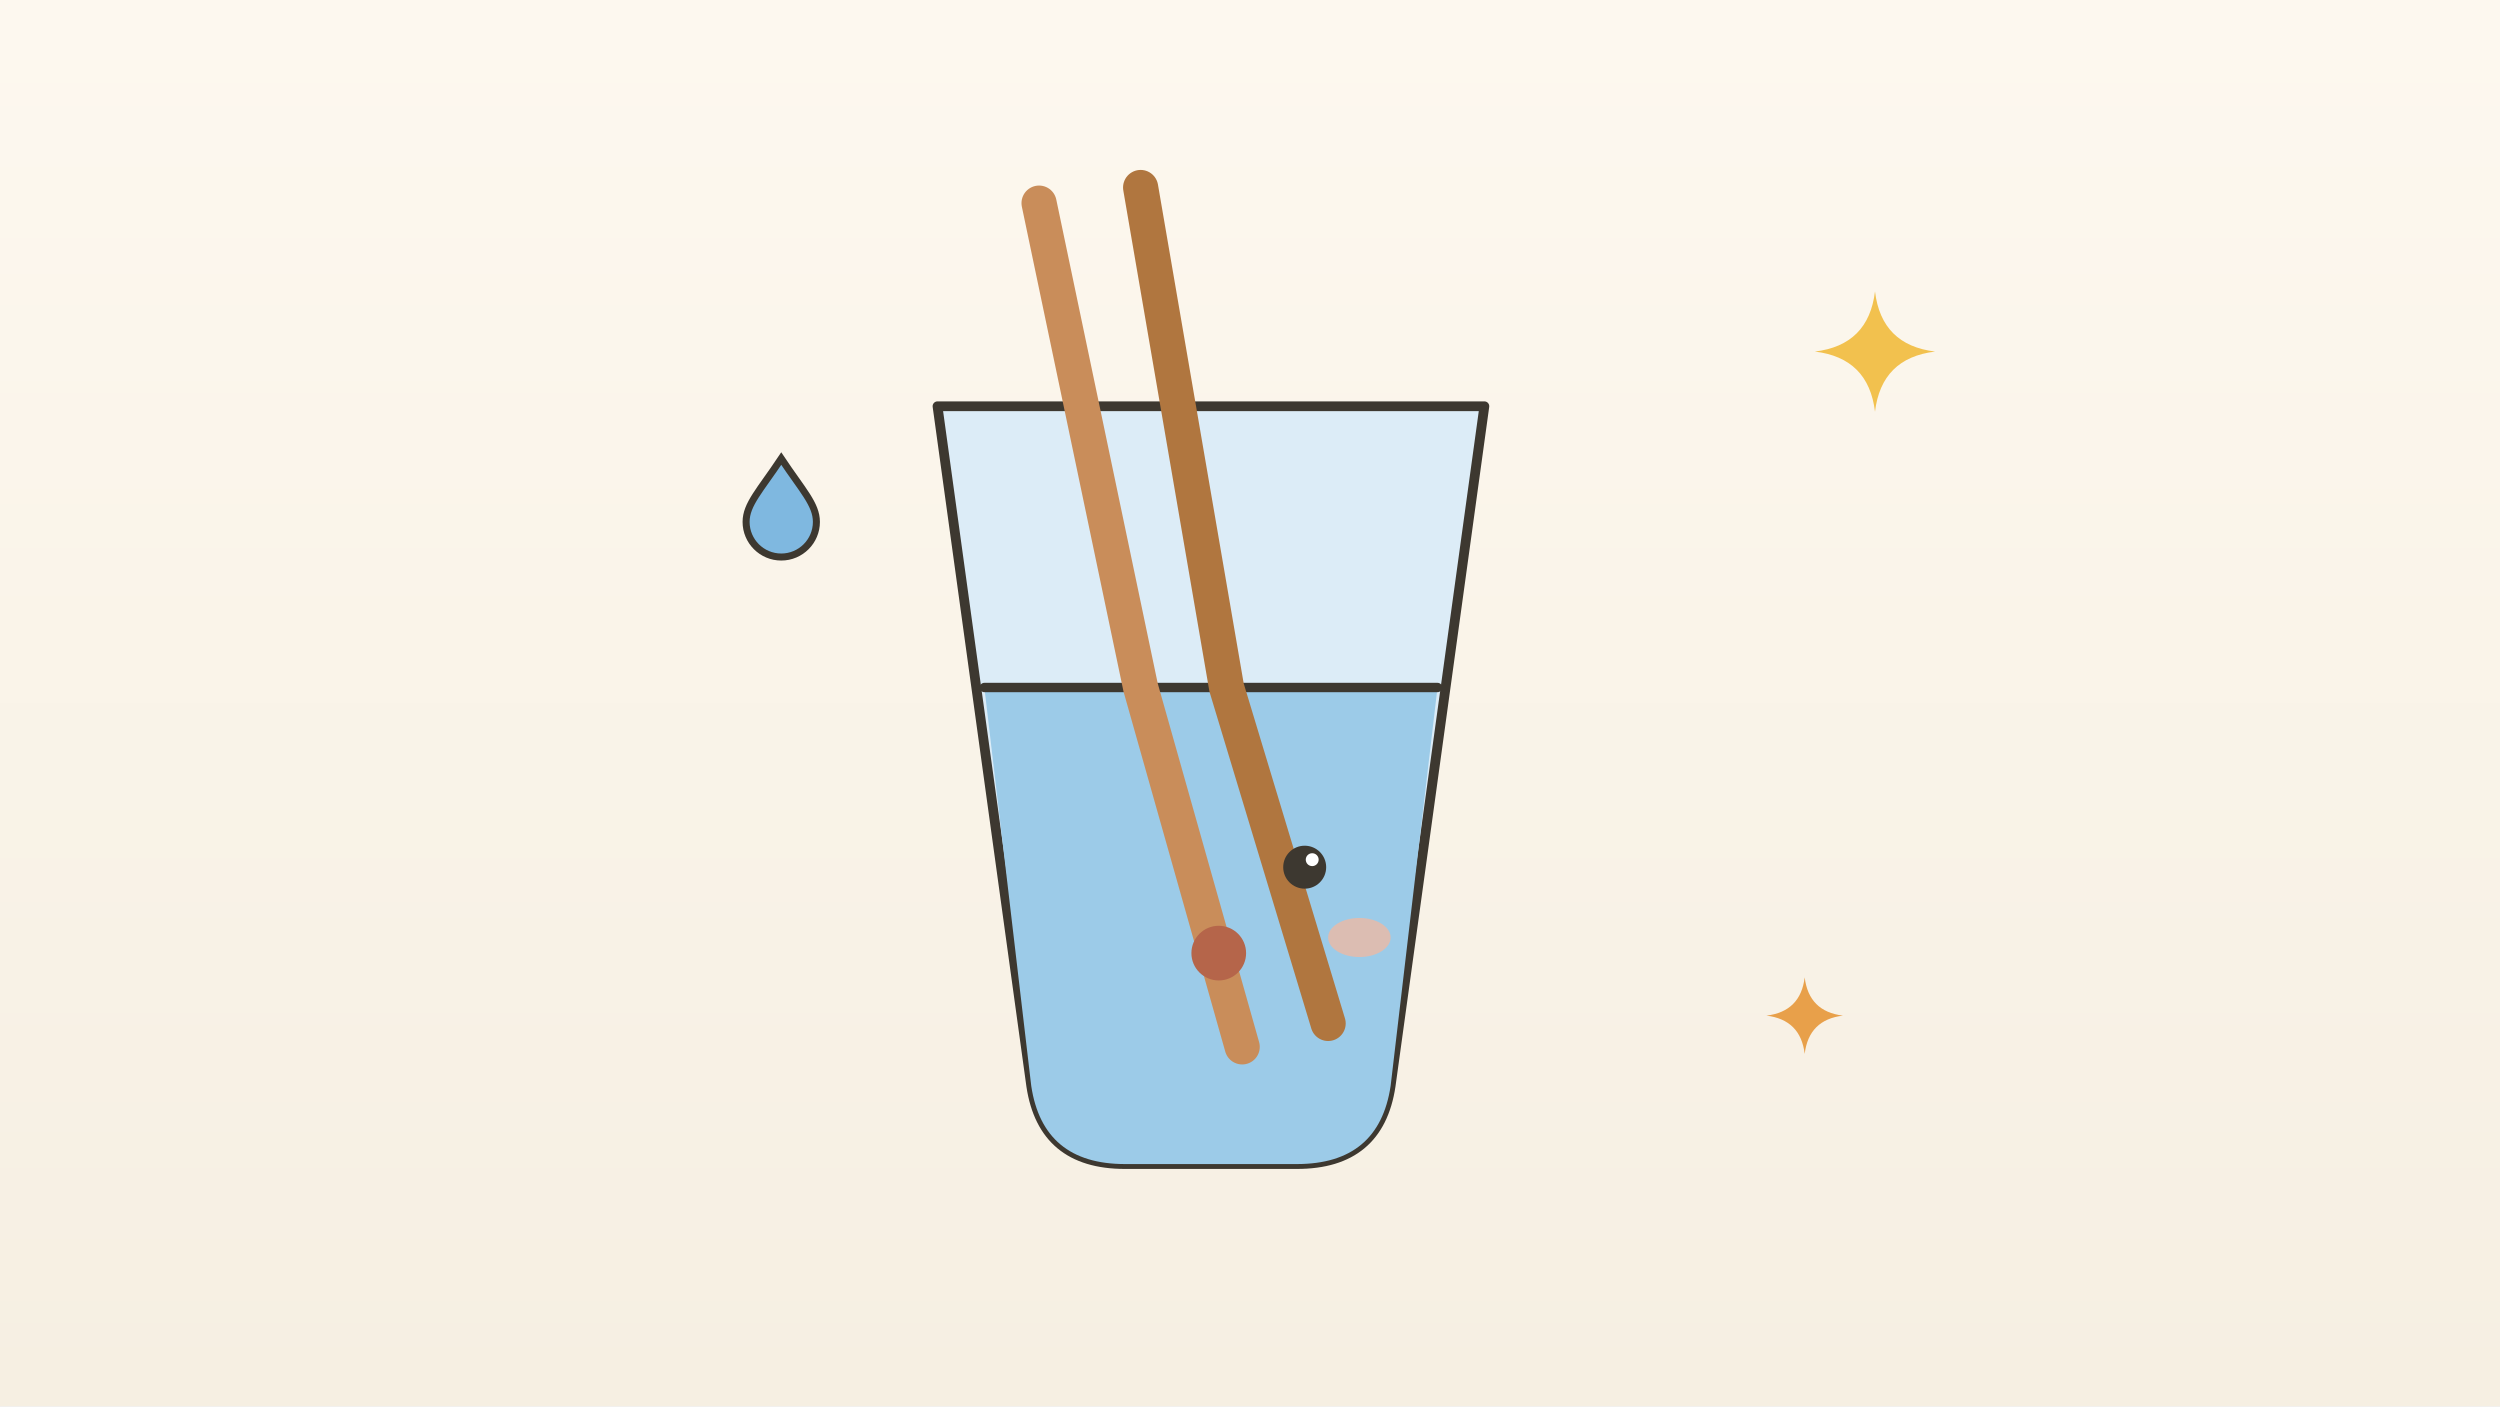
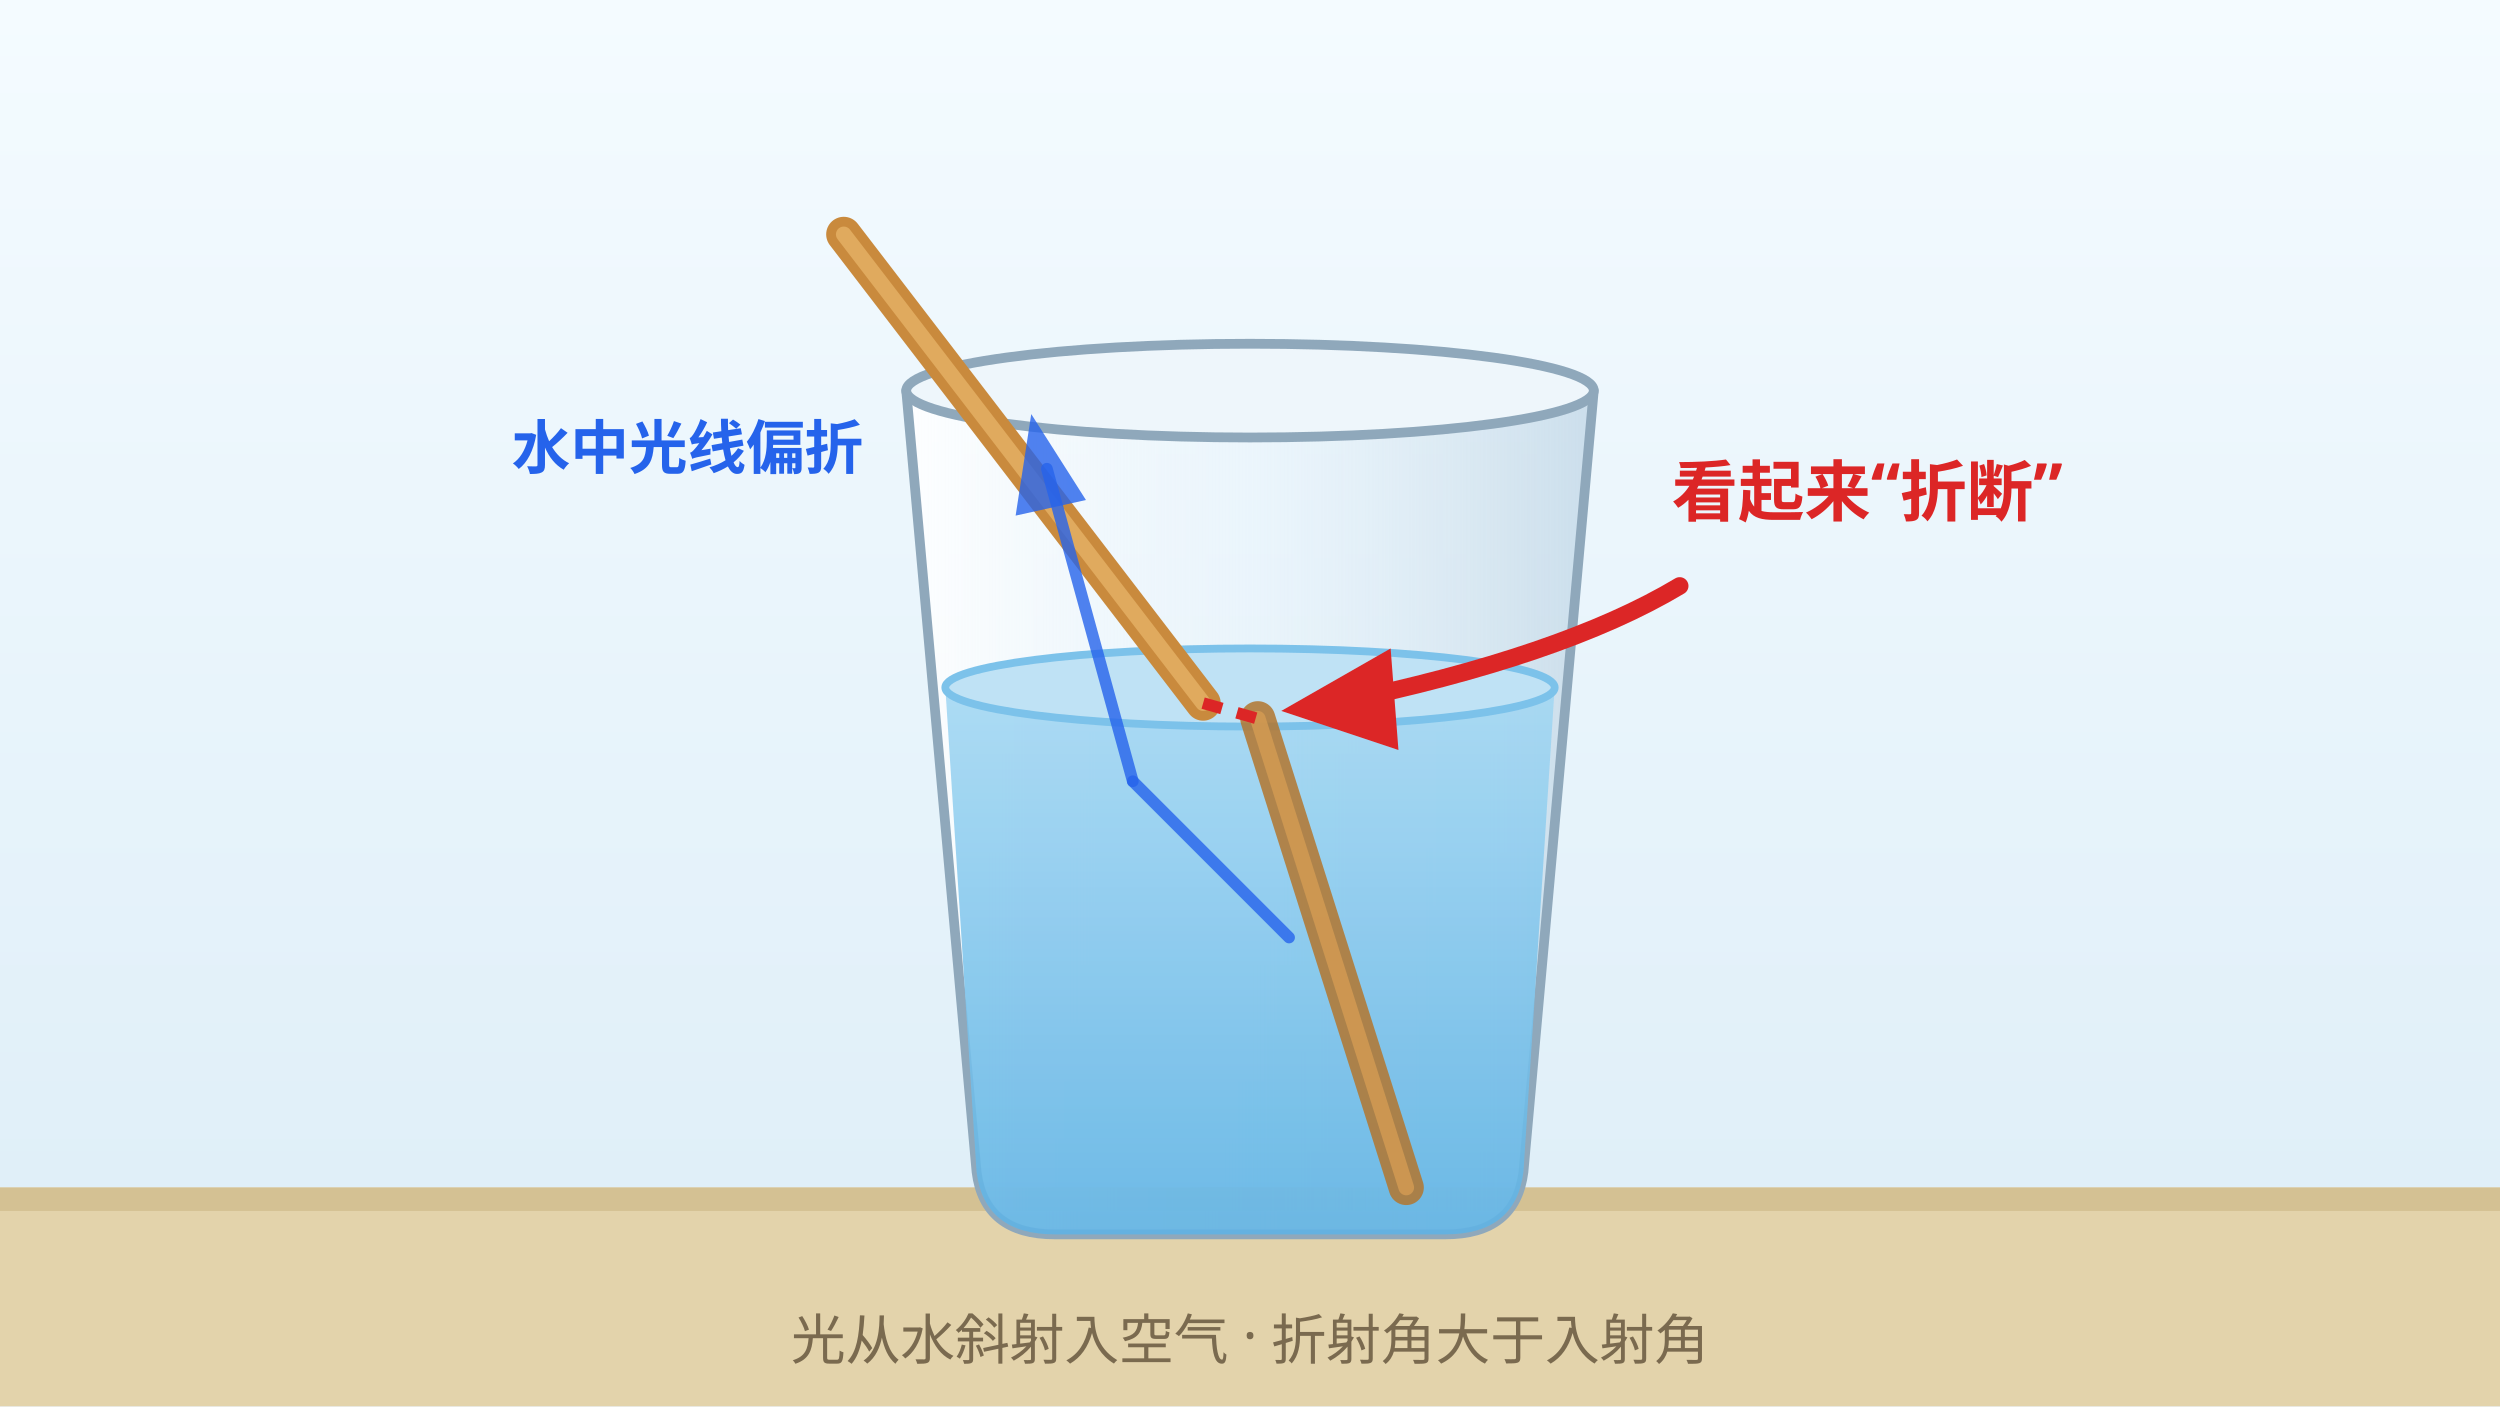
<svg xmlns="http://www.w3.org/2000/svg" viewBox="0 0 640 360" width="640" height="360">
  <defs>
    <linearGradient id="bg" x1="0" y1="0" x2="0" y2="1">
-       <stop offset="0" stop-color="#fdf8ef" />
-       <stop offset="1" stop-color="#f6efe2" />
+       <stop offset="0" stop-color="#f4fbff" />
+       <stop offset="1" stop-color="#dcedf7" />
+     </linearGradient>
+     <linearGradient id="water" x1="0" y1="0" x2="0" y2="1">
+       <stop offset="0" stop-color="#a5d8f3" />
+       <stop offset="1" stop-color="#5fb3e4" />
+     </linearGradient>
+     <linearGradient id="cup" x1="0" y1="0" x2="1" y2="0">
+       <stop offset="0" stop-color="#ffffff" stop-opacity=".9" />
+       <stop offset=".5" stop-color="#eaf4fb" stop-opacity=".5" />
+       <stop offset="1" stop-color="#c7dbe9" stop-opacity=".9" />
    </linearGradient>
  </defs>
  <rect width="640" height="360" fill="url(#bg)" />
-   <path d="M240,104 L264,278 Q267,298 288,298 L332,298 Q353,298 356,278 L380,104 Z" fill="#dcecf7" stroke="#3d3830" stroke-width="2.5" stroke-linejoin="round" />
-   <path d="M252,176 L264,278 Q267,298 288,298 L332,298 Q353,298 356,278 L368,176 Z" fill="#9ccbe8" />
-   <line x1="252" y1="176" x2="368" y2="176" stroke="#3d3830" stroke-width="2.4" stroke-linecap="round" />
-   <path d="M266,52 L292,176 L318,268" fill="none" stroke="#c98d5a" stroke-width="9" stroke-linecap="round" stroke-linejoin="round" />
-   <path d="M292,48 L314,176 L340,262" fill="none" stroke="#b0763f" stroke-width="9" stroke-linecap="round" stroke-linejoin="round" />
-   <circle cx="334" cy="222" r="5.5" fill="#3d3830" />
-   <circle cx="335.925" cy="220.075" r="1.65" fill="#ffffff" />
-   <circle cx="312" cy="244" r="7" fill="#b5654a" />
-   <ellipse cx="348" cy="240" rx="8" ry="5" fill="#f2b8a0" opacity="0.75" />
-   <path d="M0,-14 C6,-5 10,-1 10,4 A10,10 0 0,1 -10,4 C-10,-1 -6,-5 0,-14 Z" transform="translate(200,130) scale(0.9)" fill="#7fb8e0" stroke="#3d3830" stroke-width="2" />
-   <path d="M0,-14 Q1.5,-1.5 14,0 Q1.5,1.5 0,14 Q-1.5,1.5 -14,0 Q-1.5,-1.5 0,-14 Z" transform="translate(480,90) scale(1.1)" fill="#f2c14e" />
-   <path d="M0,-14 Q1.5,-1.5 14,0 Q1.5,1.5 0,14 Q-1.5,1.5 -14,0 Q-1.5,-1.5 0,-14 Z" transform="translate(462,260) scale(0.7)" fill="#e8a04a" />
+   <rect x="0" y="304" width="640" height="56" fill="#e3d3ab" />
+   <rect x="0" y="304" width="640" height="6" fill="#d4c193" />
+   <g>
+     <path d="M232 100 L250 300 Q252 316 270 316 L370 316 Q388 316 390 300 L408 100 Z" fill="url(#cup)" stroke="#8fa8bb" stroke-width="2.5" stroke-linejoin="round" />
+     <path d="M242 176 L250 300 Q252 316 270 316 L370 316 Q388 316 390 300 L398 176 Z" fill="url(#water)" opacity=".9" />
+     <ellipse cx="320" cy="176" rx="78" ry="10" fill="#bfe2f5" stroke="#7cc2ea" stroke-width="2" />
+     <ellipse cx="320" cy="100" rx="88" ry="12" fill="#eef6fb" stroke="#8fa8bb" stroke-width="2.5" />
+   </g>
+   <g stroke-linecap="round">
+     <line x1="216" y1="60" x2="308" y2="180" stroke="#c98a3d" stroke-width="9" />
+     <line x1="216" y1="60" x2="308" y2="180" stroke="#e0aa5e" stroke-width="4" />
+     <line x1="322" y1="184" x2="360" y2="304" stroke="#b3762e" stroke-width="9" opacity=".85" />
+     <line x1="322" y1="184" x2="360" y2="304" stroke="#d29a52" stroke-width="4" opacity=".85" />
+   </g>
+   <line x1="308" y1="180" x2="322" y2="184" stroke="#dc2626" stroke-width="3" stroke-dasharray="5 4" />
+   <path d="M430 150 Q400 168 342 180" fill="none" stroke="#dc2626" stroke-width="4.5" stroke-linecap="round" />
+   <path d="M356 166 L328 182 L358 192 Z" fill="#dc2626" />
+   <text x="478" y="132" font-size="17" font-weight="700" fill="#dc2626" font-family="sans-serif" text-anchor="middle">看起来“折断”</text>
+   <line x1="330" y1="240" x2="290" y2="200" stroke="#2563eb" stroke-width="3" stroke-linecap="round" opacity=".8" />
+   <line x1="290" y1="200" x2="268" y2="120" stroke="#2563eb" stroke-width="3" stroke-linecap="round" opacity=".8" />
+   <path d="M260 132 L264 106 L278 128 Z" fill="#2563eb" opacity=".8" />
+   <text x="176" y="120" font-size="15" font-weight="700" fill="#2563eb" font-family="sans-serif" text-anchor="middle">水中光线偏折</text>
+   <text x="320" y="348" font-size="14" fill="#7a6a4f" font-family="sans-serif" text-anchor="middle">光从水斜射入空气 · 折射角大于入射角</text>
</svg>
